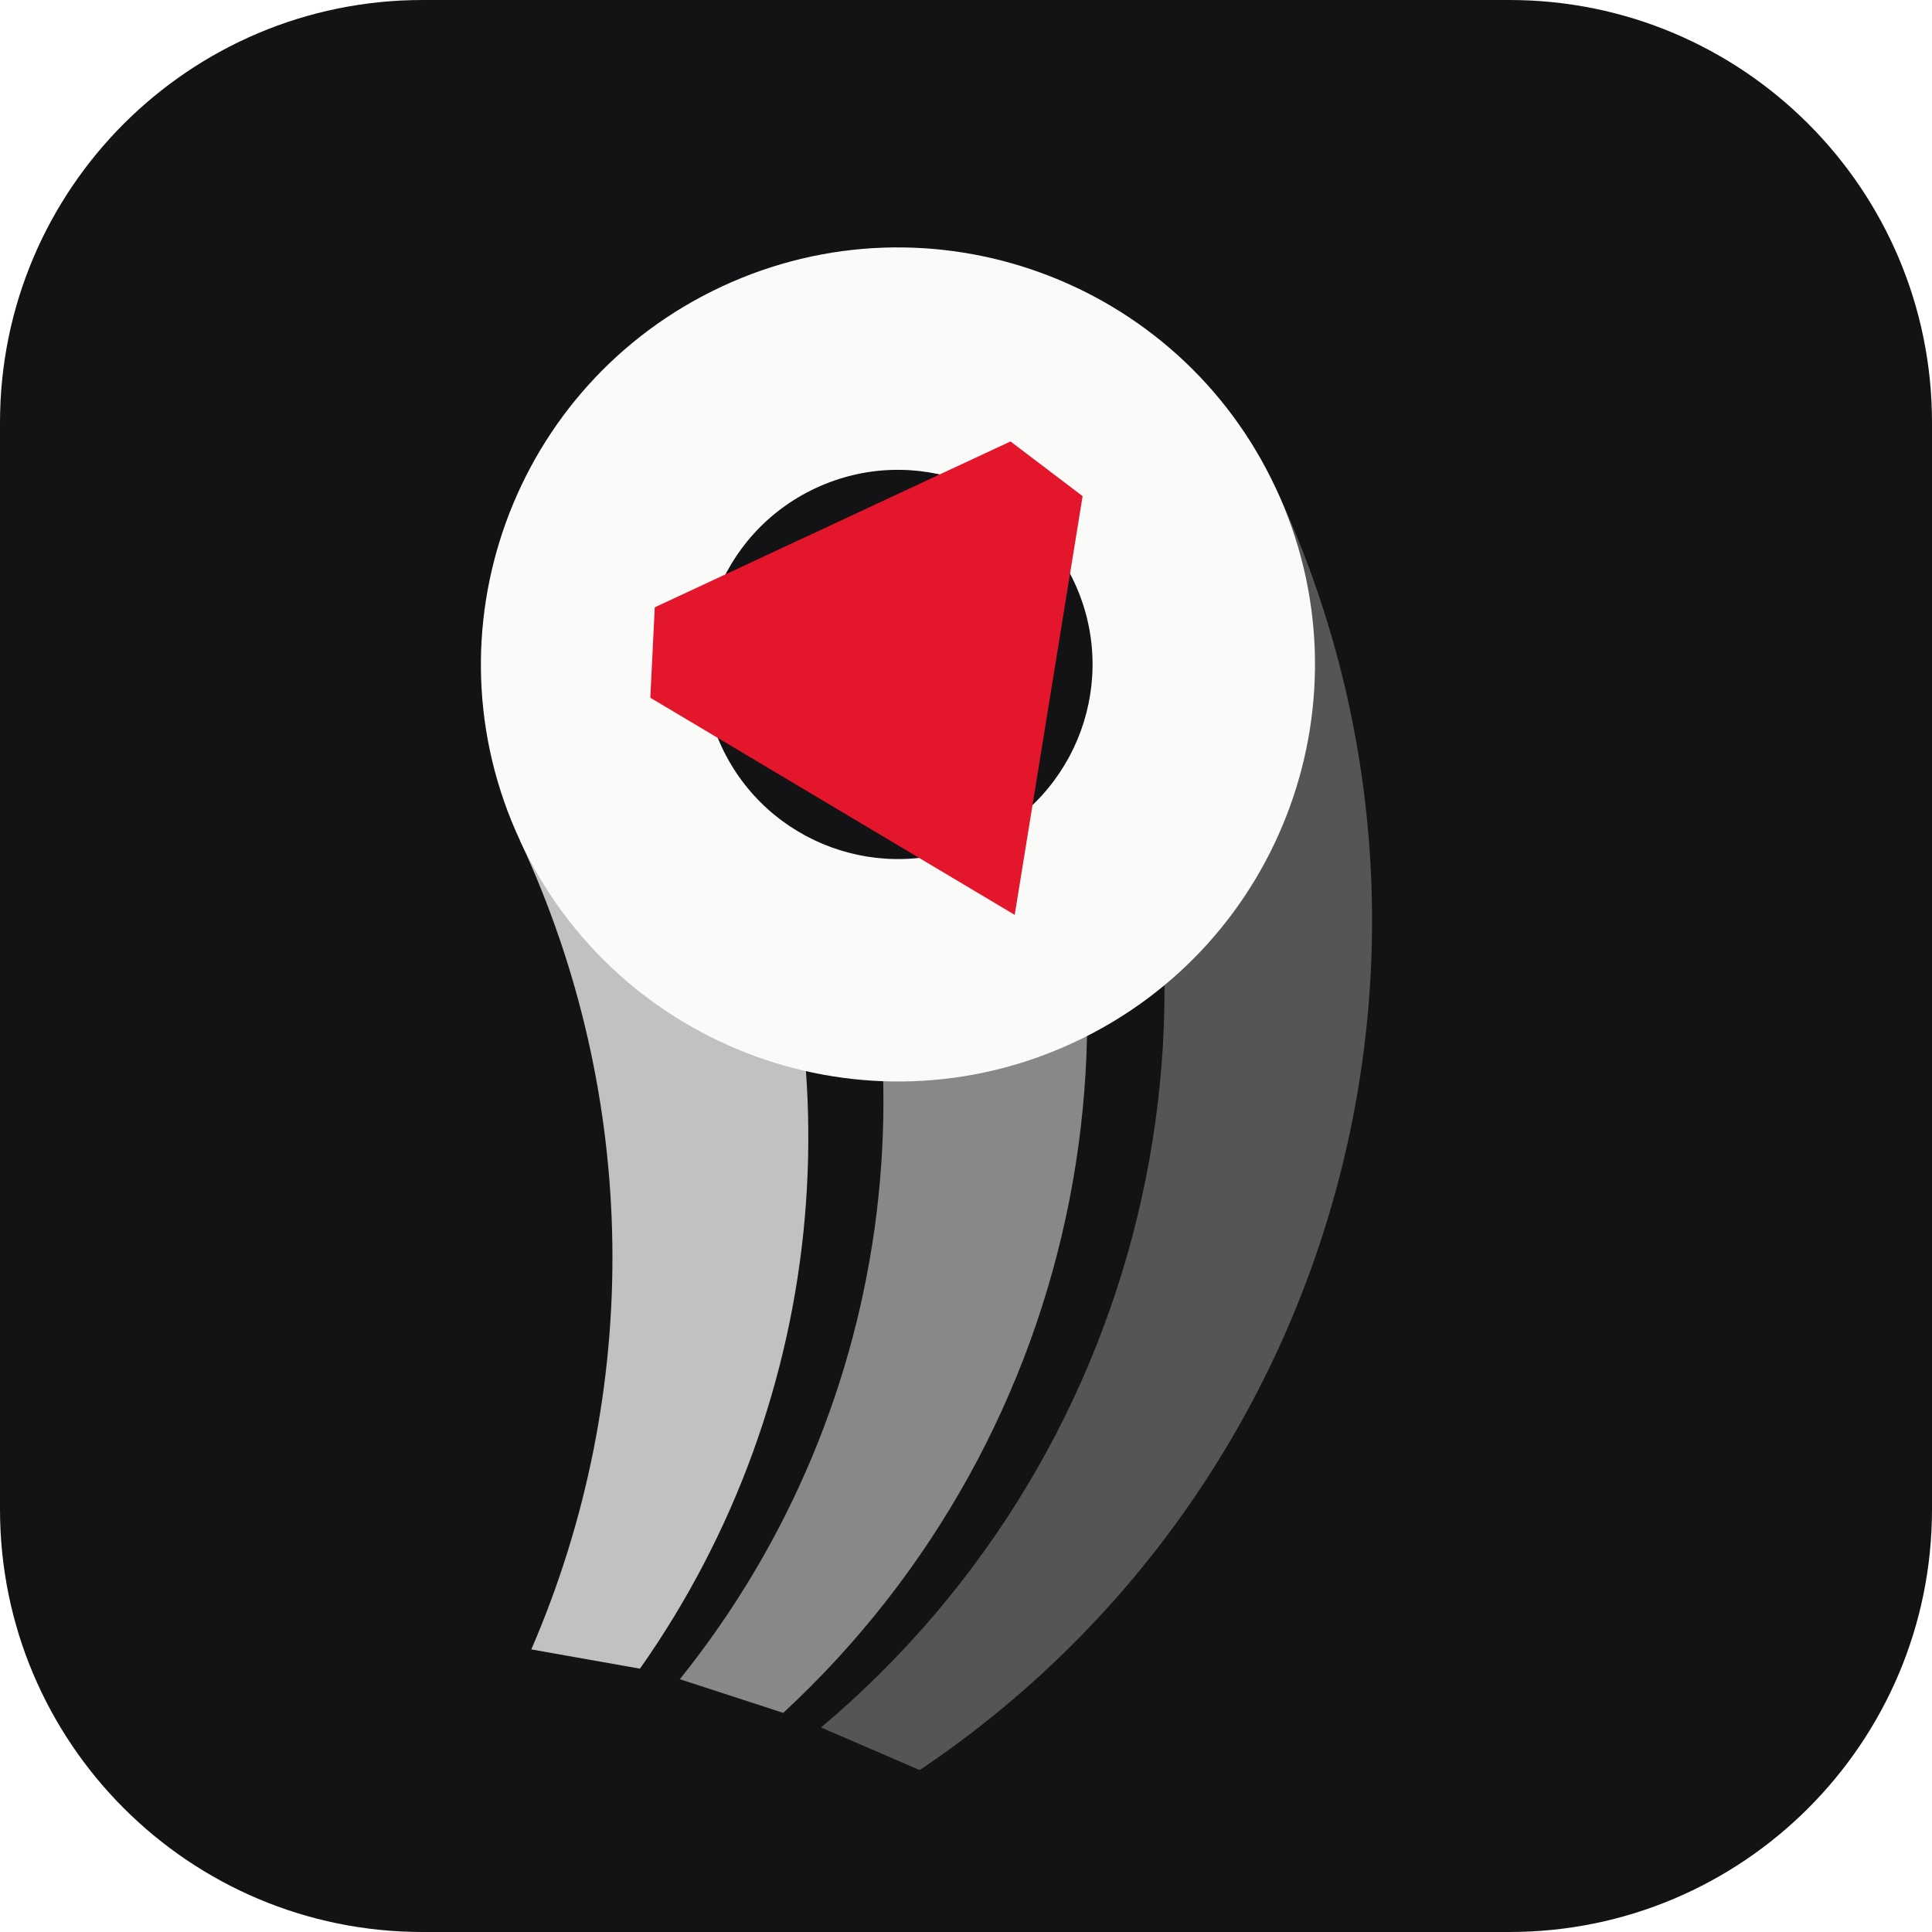
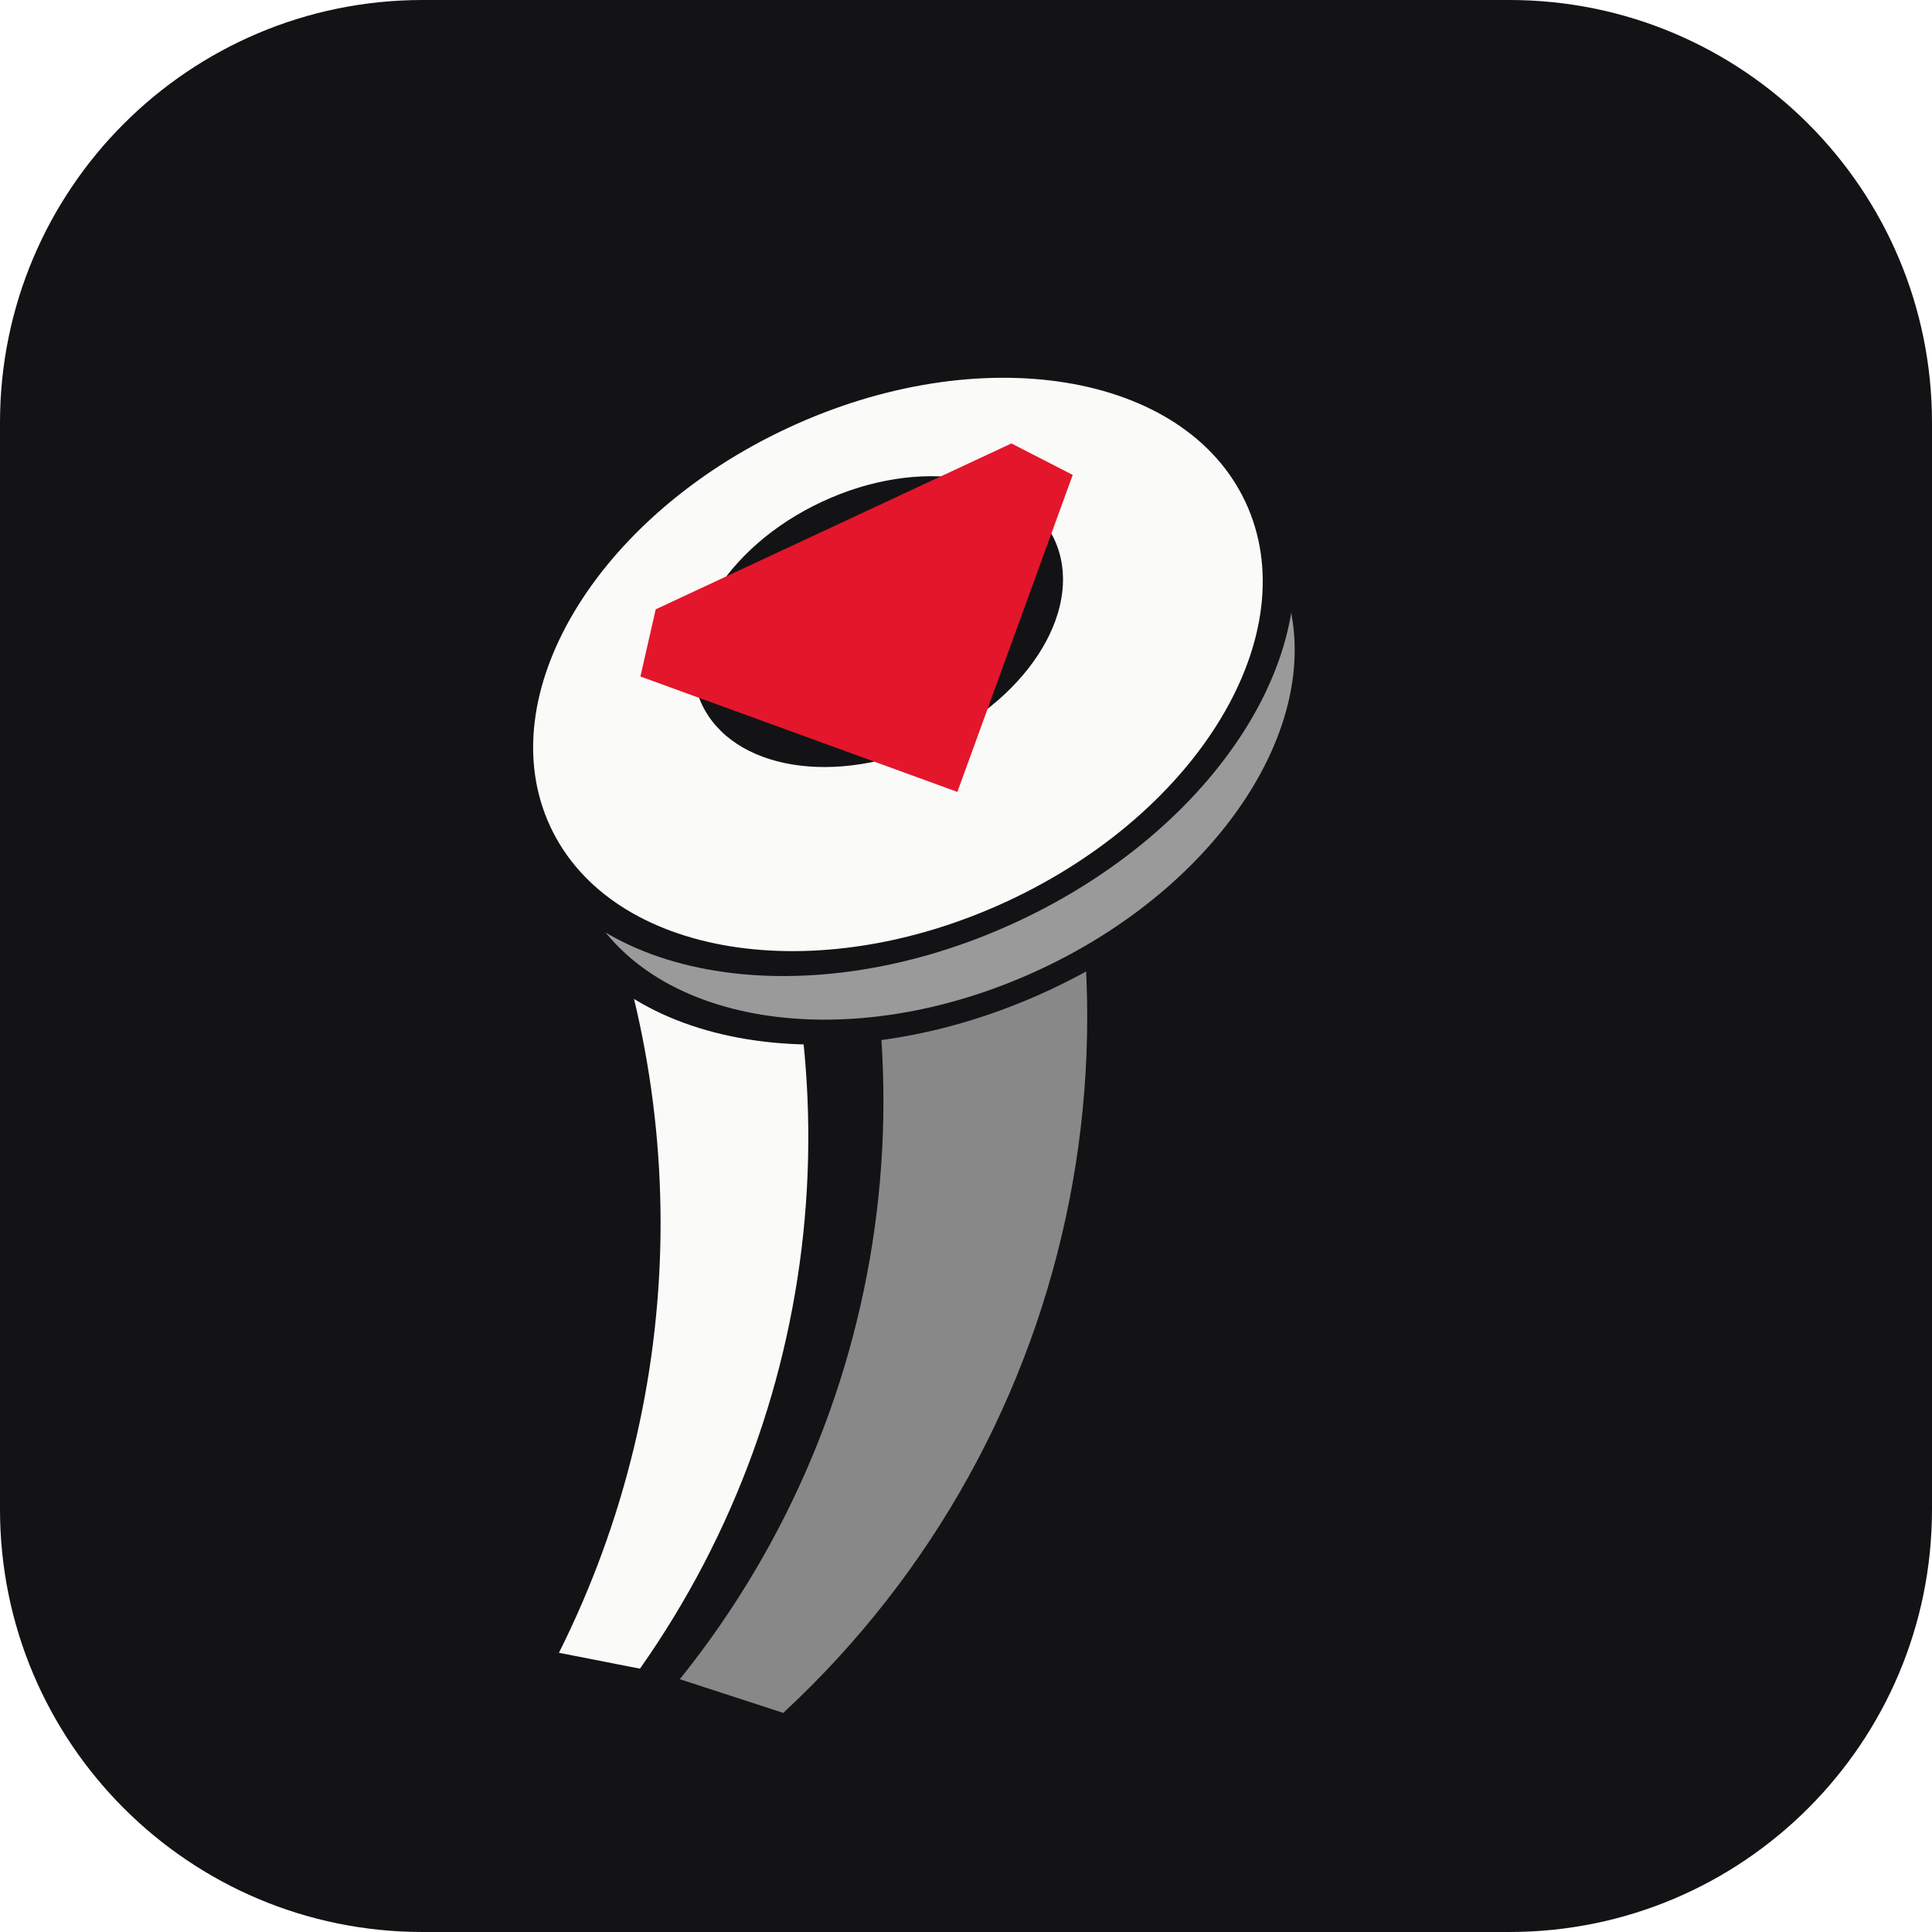
<svg xmlns="http://www.w3.org/2000/svg" viewBox="0 0 64 64">
  <rect width="64" height="64" rx="14" fill="#131315" />
  <g transform="translate(0.28 -1.93) scale(0.9208)">
    <g transform="rotate(-25 32 26)">
-       <path d="M17 26 A 35.5 35.5 0 0 1 5.07 52.54 L 8.32 54.82 A 33.2 33.2 0 0 0 25 26 z" fill="#C1C1C1" />
+       <path d="M19 26 A 34.5 34.5 0 0 1 5.92 53.07 L 8.32 54.82 A 33.2 33.2 0 0 0 25 26 z" fill="#FAFAF9" />
      <path d="M28 26 A 33.2 33.2 0 0 1 9.46 55.77 L 12.32 58.44 A 34.1 34.1 0 0 0 36 26 z" fill="#888888" />
-       <path d="M39 26 A 34.7 34.7 0 0 1 13.33 59.49 L 15.90 62.38 A 36.8 36.8 0 0 0 47 26 z" fill="#555555" />
-       <circle cx="32" cy="26" r="15" fill="#FAFAF9" />
-       <circle cx="32" cy="26" r="7" fill="#131315" />
-       <path d="M32.00 35.94 L23.42 23.32 L24.94 20.44 L39.06 20.44 L40.58 23.32 z" fill="#E4162B" />
+       <g transform="translate(0 26) scale(1 0.68) translate(0 -26)">
+         <circle cx="32" cy="30" r="14.4" fill="#9A9A9A" stroke="#131315" stroke-width="1.2" />
+         <circle cx="32" cy="26" r="14.4" fill="#FAFAF9" stroke="#131315" stroke-width="1.2" />
+         <g transform="translate(0 -2.5)">
+           <circle cx="32" cy="26" r="7" fill="#131315" />
+           <path d="M32.00 35.94 L23.42 23.32 L24.94 20.44 L39.06 20.44 L40.58 23.32 z" fill="#E4162B" />
+         </g>
+       </g>
    </g>
  </g>
</svg>
